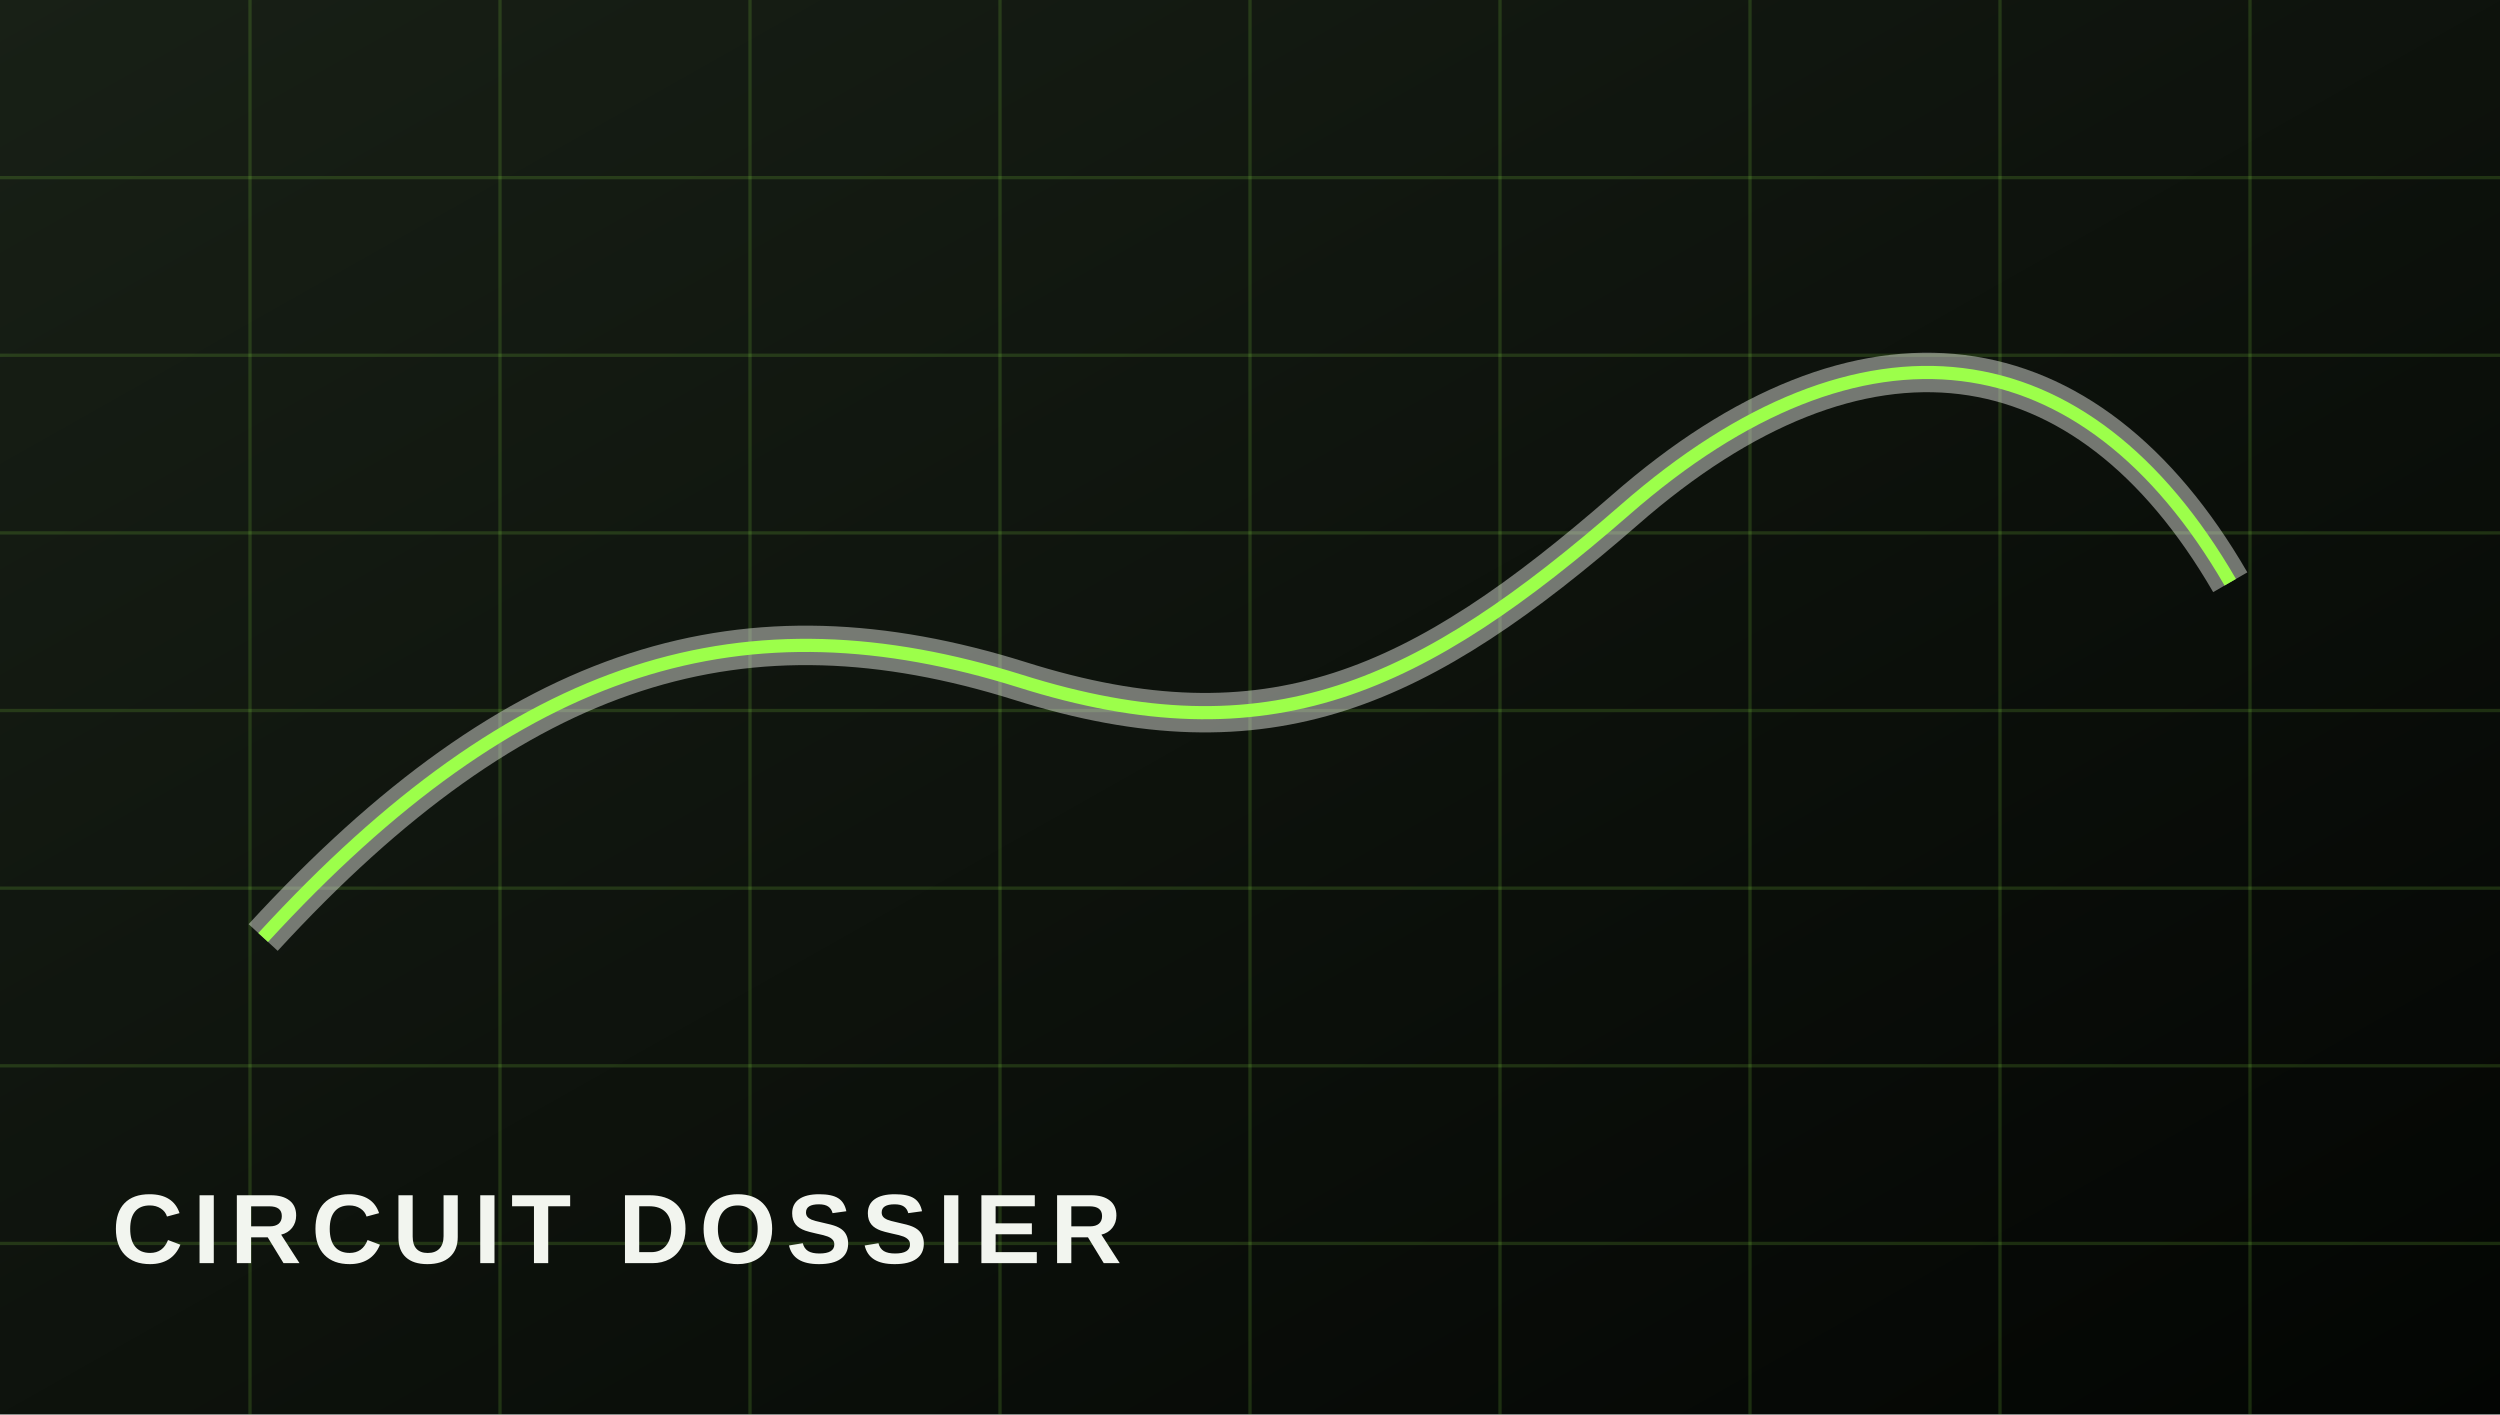
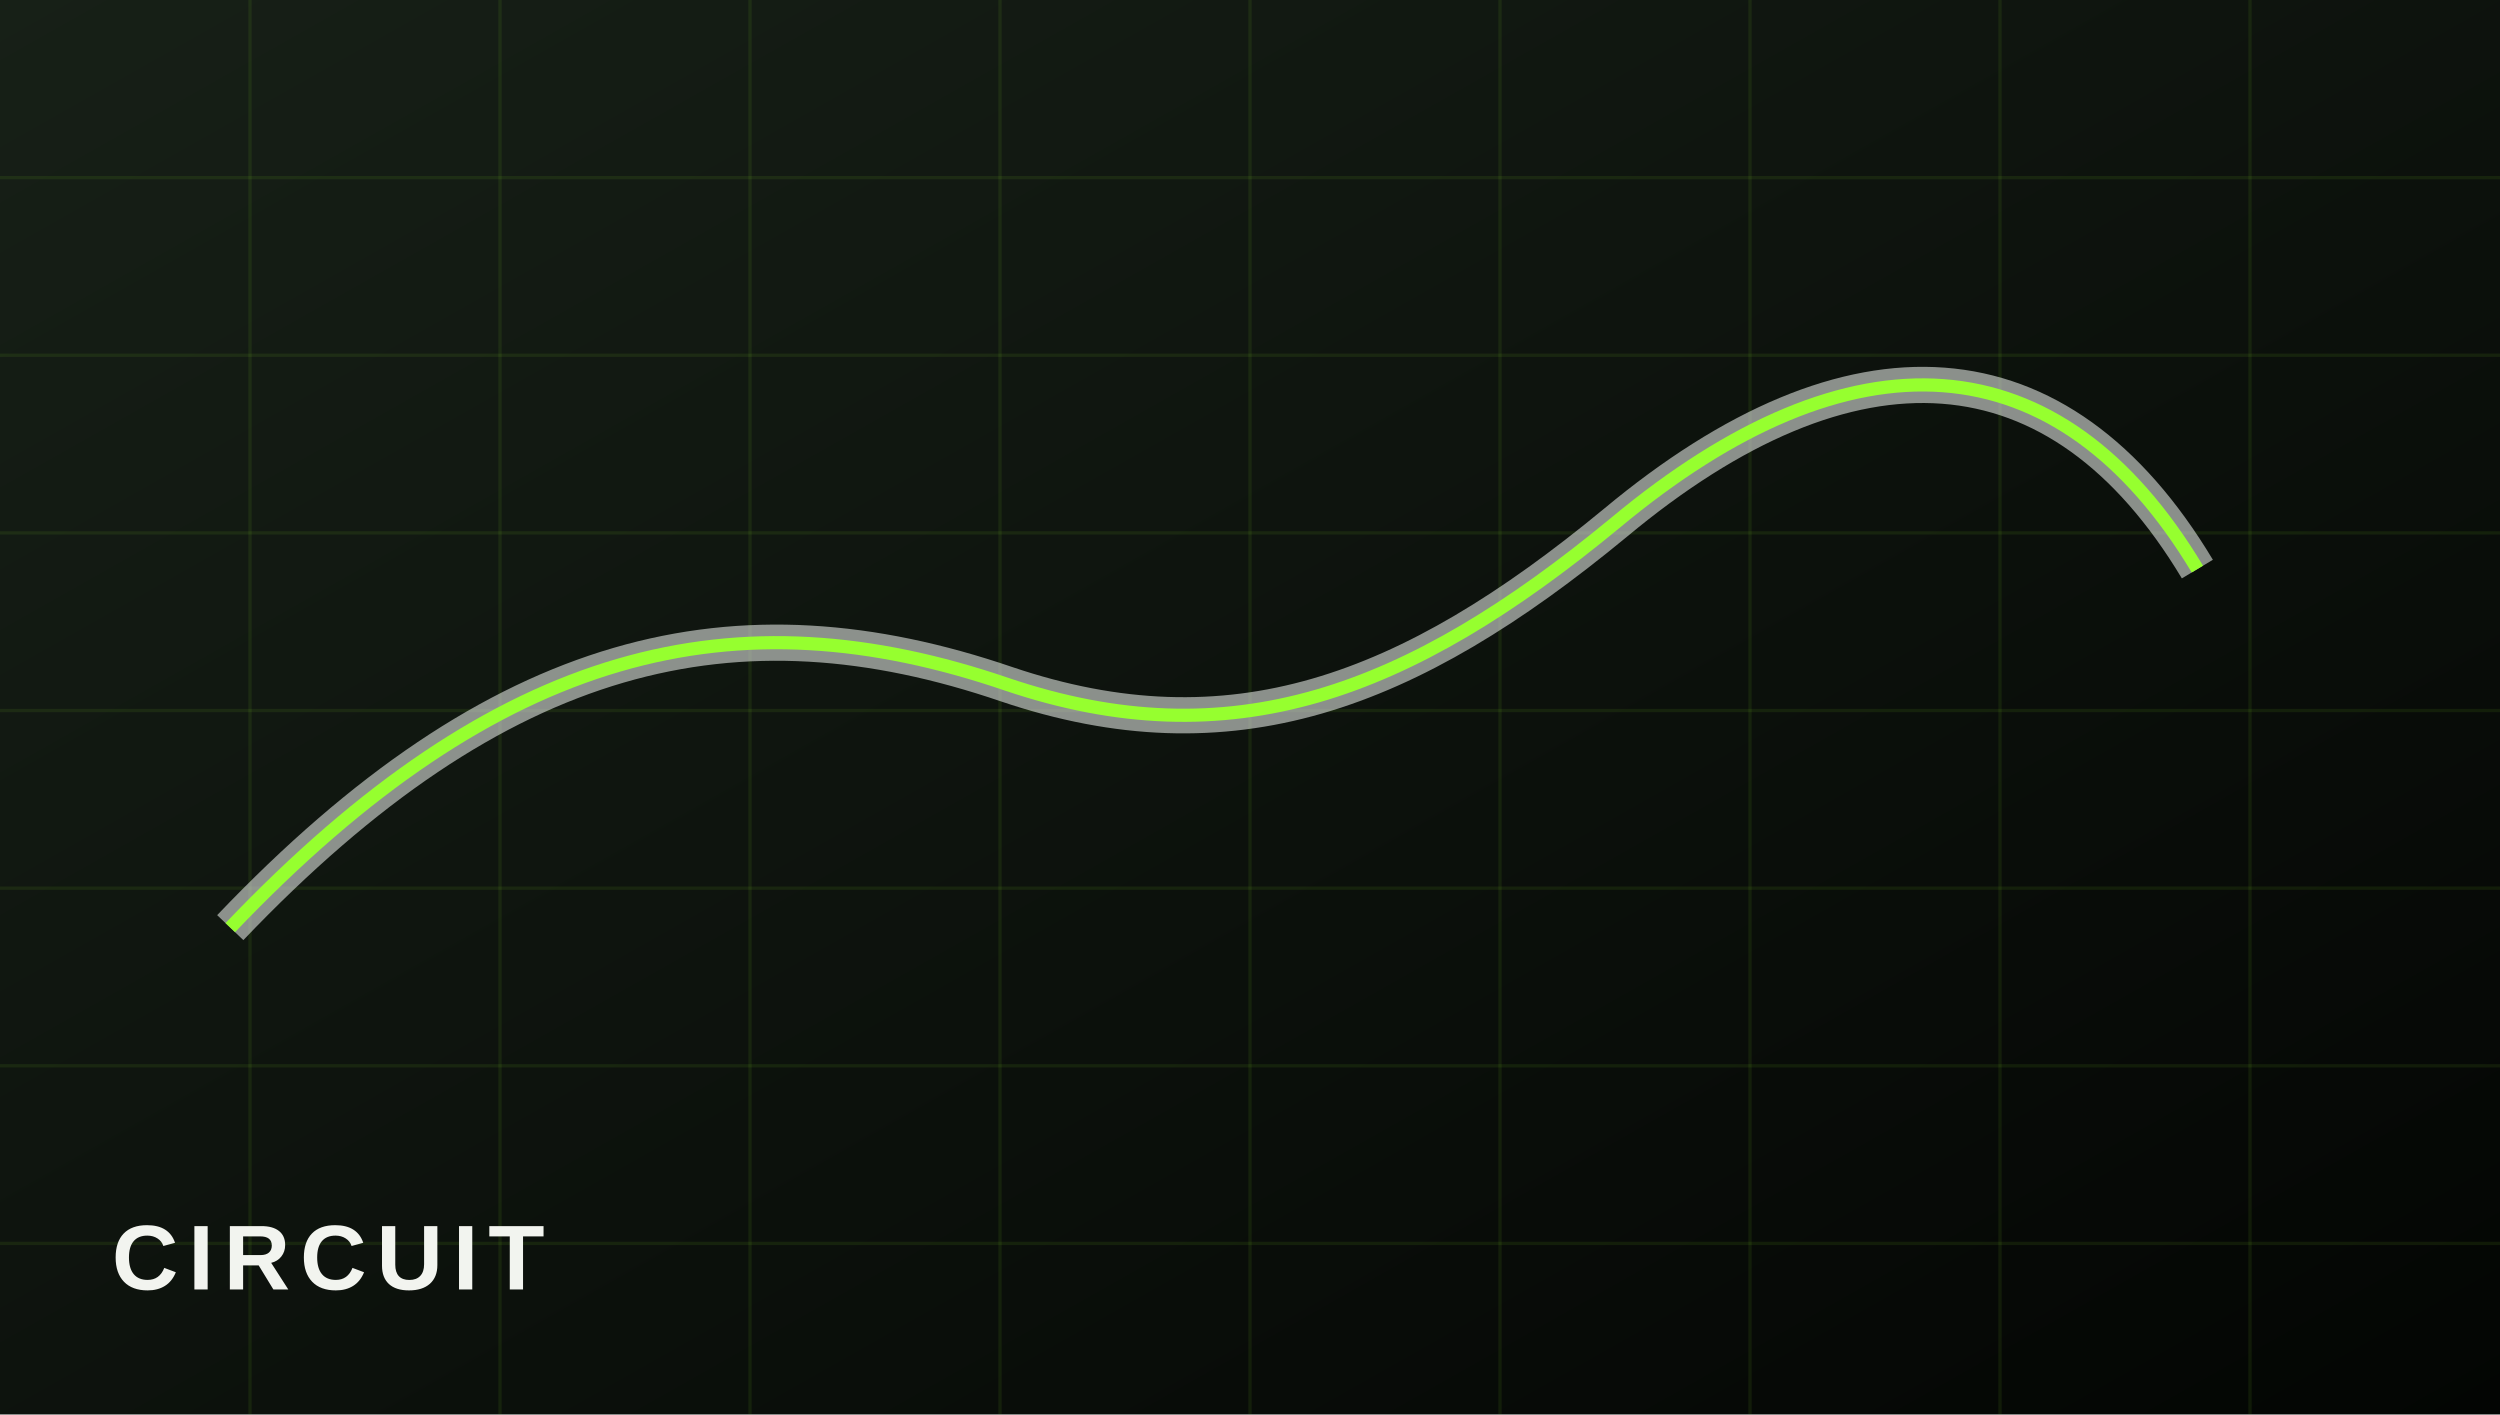
<svg xmlns="http://www.w3.org/2000/svg" viewBox="0 0 760 430">
  <defs>
    <linearGradient id="g" x1="0" y1="0" x2="1" y2="1">
-       <stop offset="0" stop-color="#182016" />
+       <stop offset="0" stop-color="#172017" />
      <stop offset="1" stop-color="#030503" />
    </linearGradient>
  </defs>
  <rect width="760" height="430" fill="url(#g)" />
-   <g stroke="#9cff4a" stroke-opacity=".15" stroke-width="1">
+   <g stroke="#96ff2f" stroke-opacity=".08" stroke-width="1">
    <path d="M0 54h760M0 108h760M0 162h760M0 216h760M0 270h760M0 324h760M0 378h760" />
    <path d="M76 0v430M152 0v430M228 0v430M304 0v430M380 0v430M456 0v430M532 0v430M608 0v430M684 0v430" />
  </g>
-   <path d="M80 285c78-85 147-104 230-78 76 24 122 2 184-52 72-63 140-54 184 22" fill="none" stroke="#f2f5ef" stroke-width="12" stroke-opacity=".45" />
-   <path d="M80 285c78-85 147-104 230-78 76 24 122 2 184-52 72-63 140-54 184 22" fill="none" stroke="#9cff4a" stroke-width="4" />
-   <text x="34" y="384" fill="#f2f5ef" font-family="Arial, sans-serif" font-size="30" font-weight="700" letter-spacing="3">CIRCUIT DOSSIER</text>
+   <path d="M70 282c82-86 154-102 236-74 68 23 122 3 185-49 72-60 135-56 177 14" fill="none" stroke="#d8ddd8" stroke-opacity=".62" stroke-width="11" />
+   <path d="M70 282c82-86 154-102 236-74 68 23 122 3 185-49 72-60 135-56 177 14" fill="none" stroke="#96ff2f" stroke-width="4" />
+   <text x="34" y="392" fill="#f2f4ef" font-family="Arial, sans-serif" font-size="28" font-weight="700" letter-spacing="3">CIRCUIT</text>
</svg>
